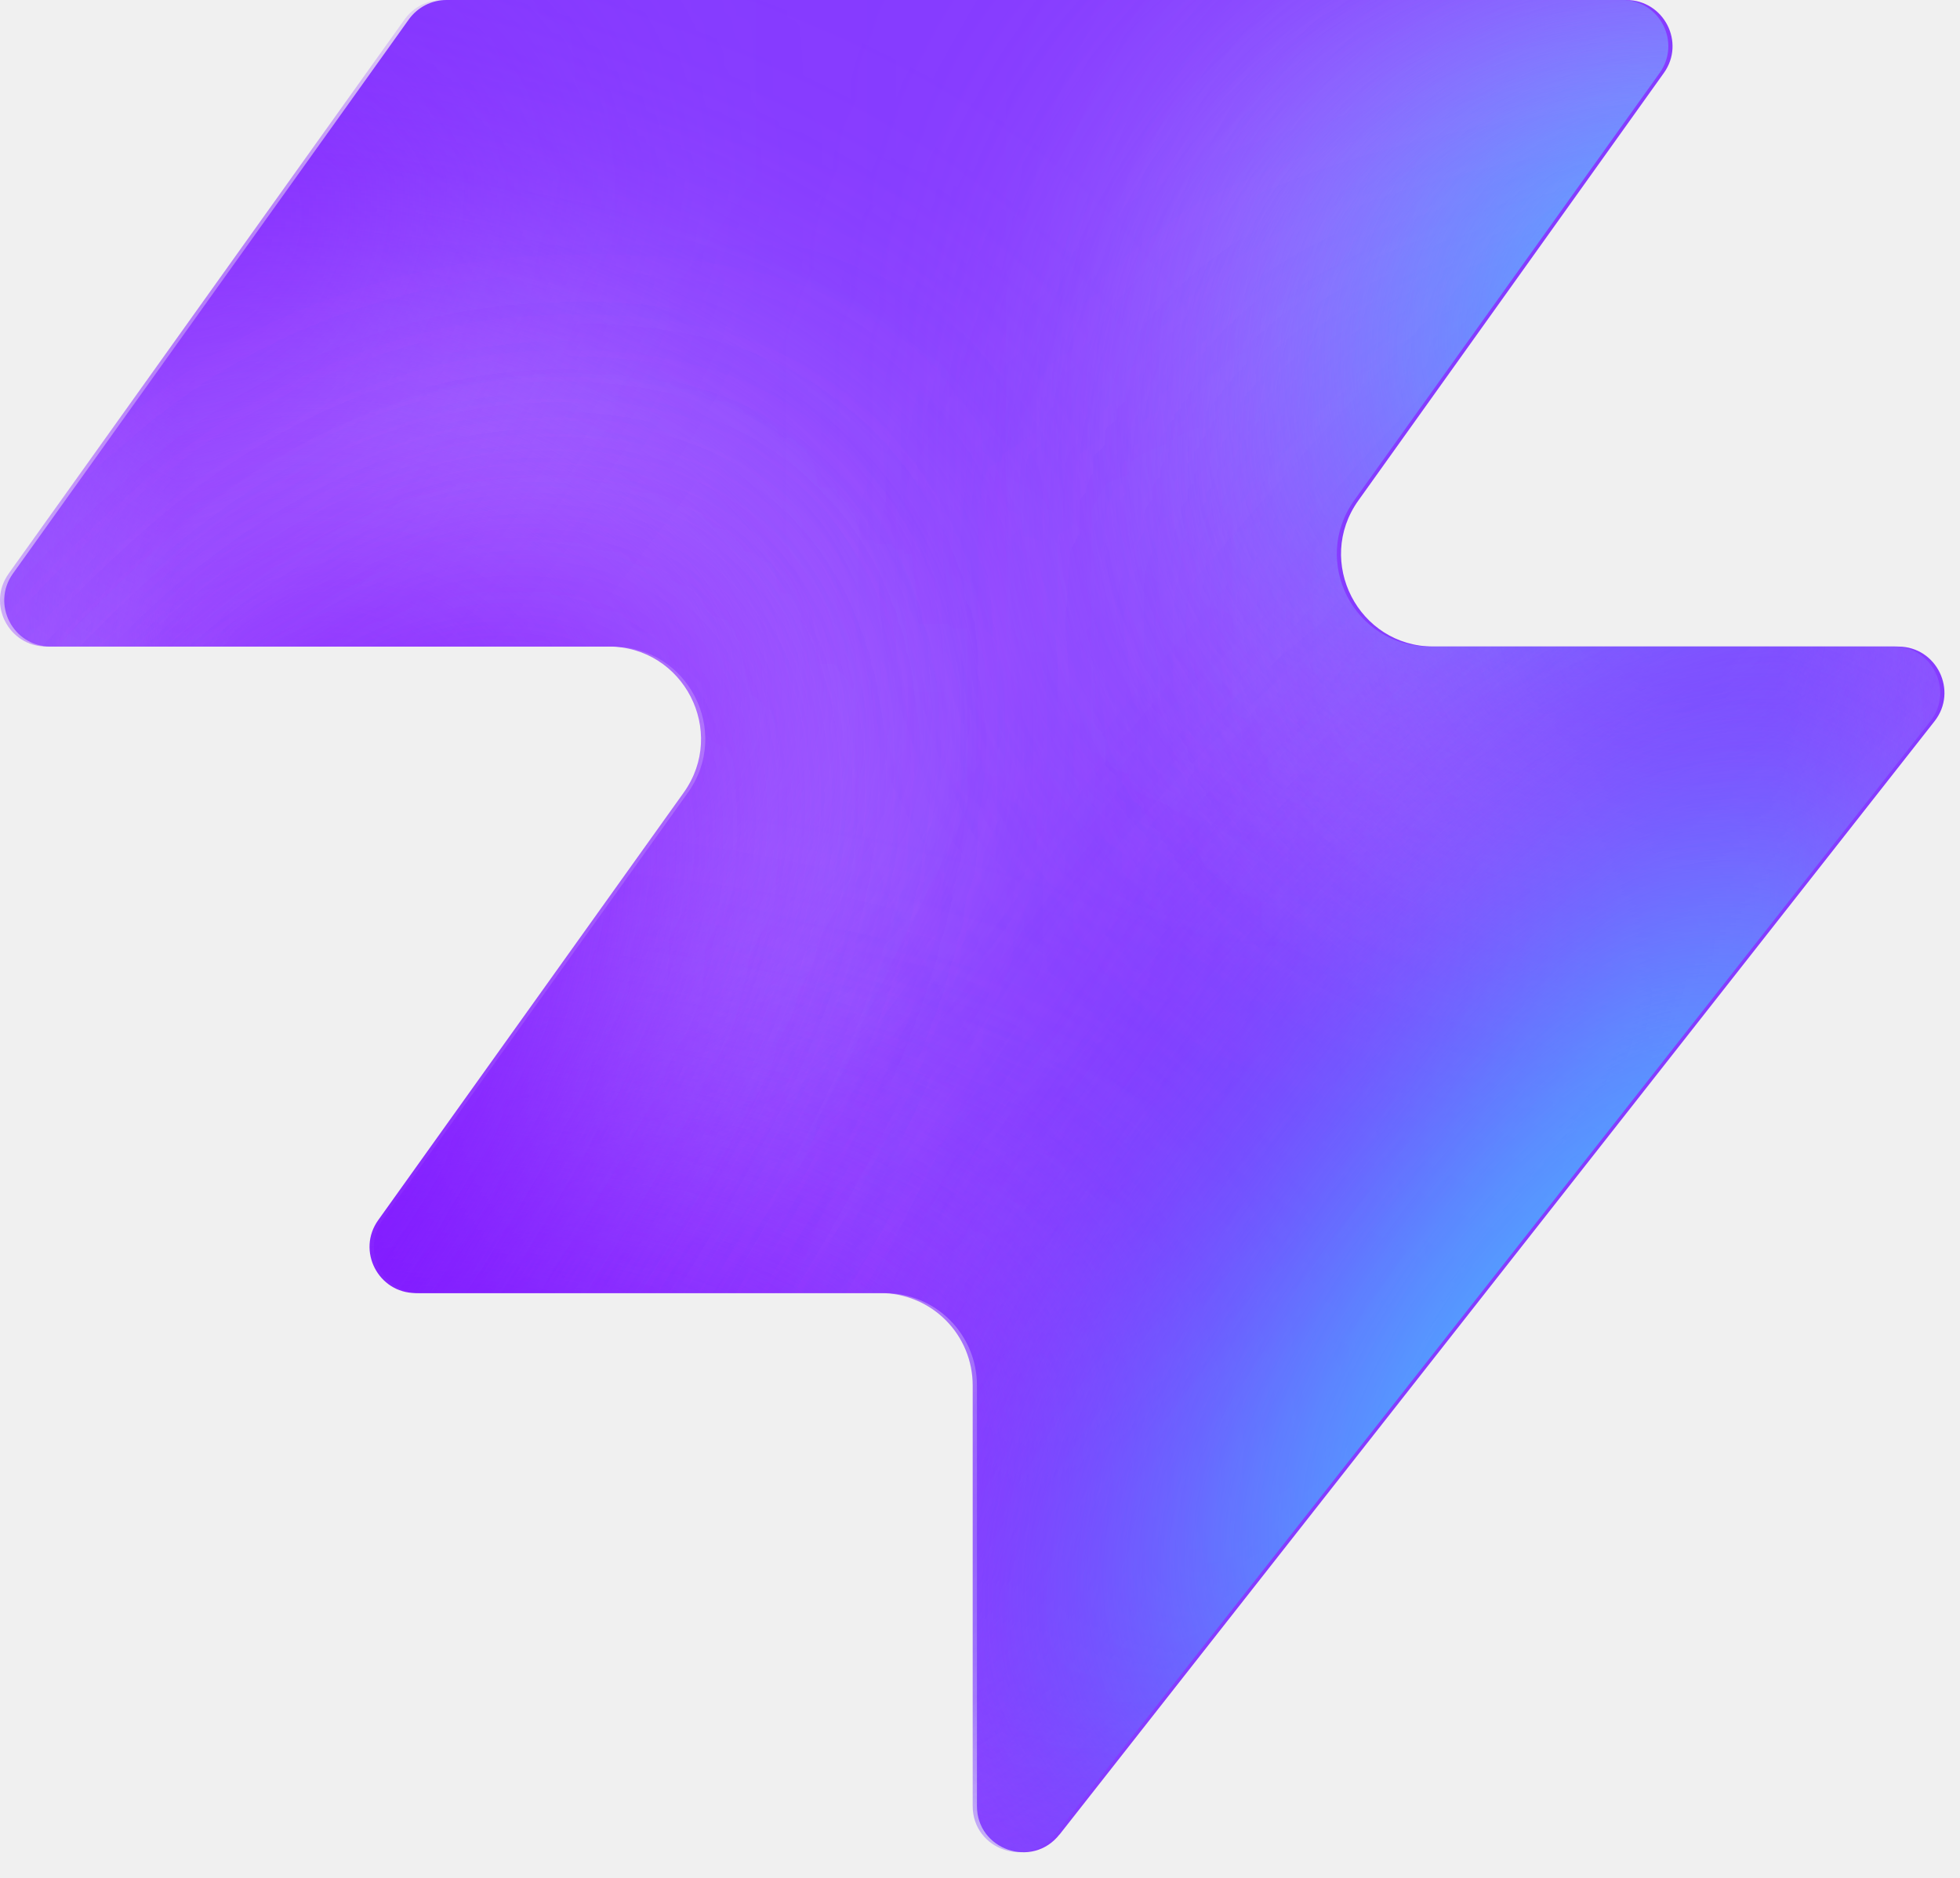
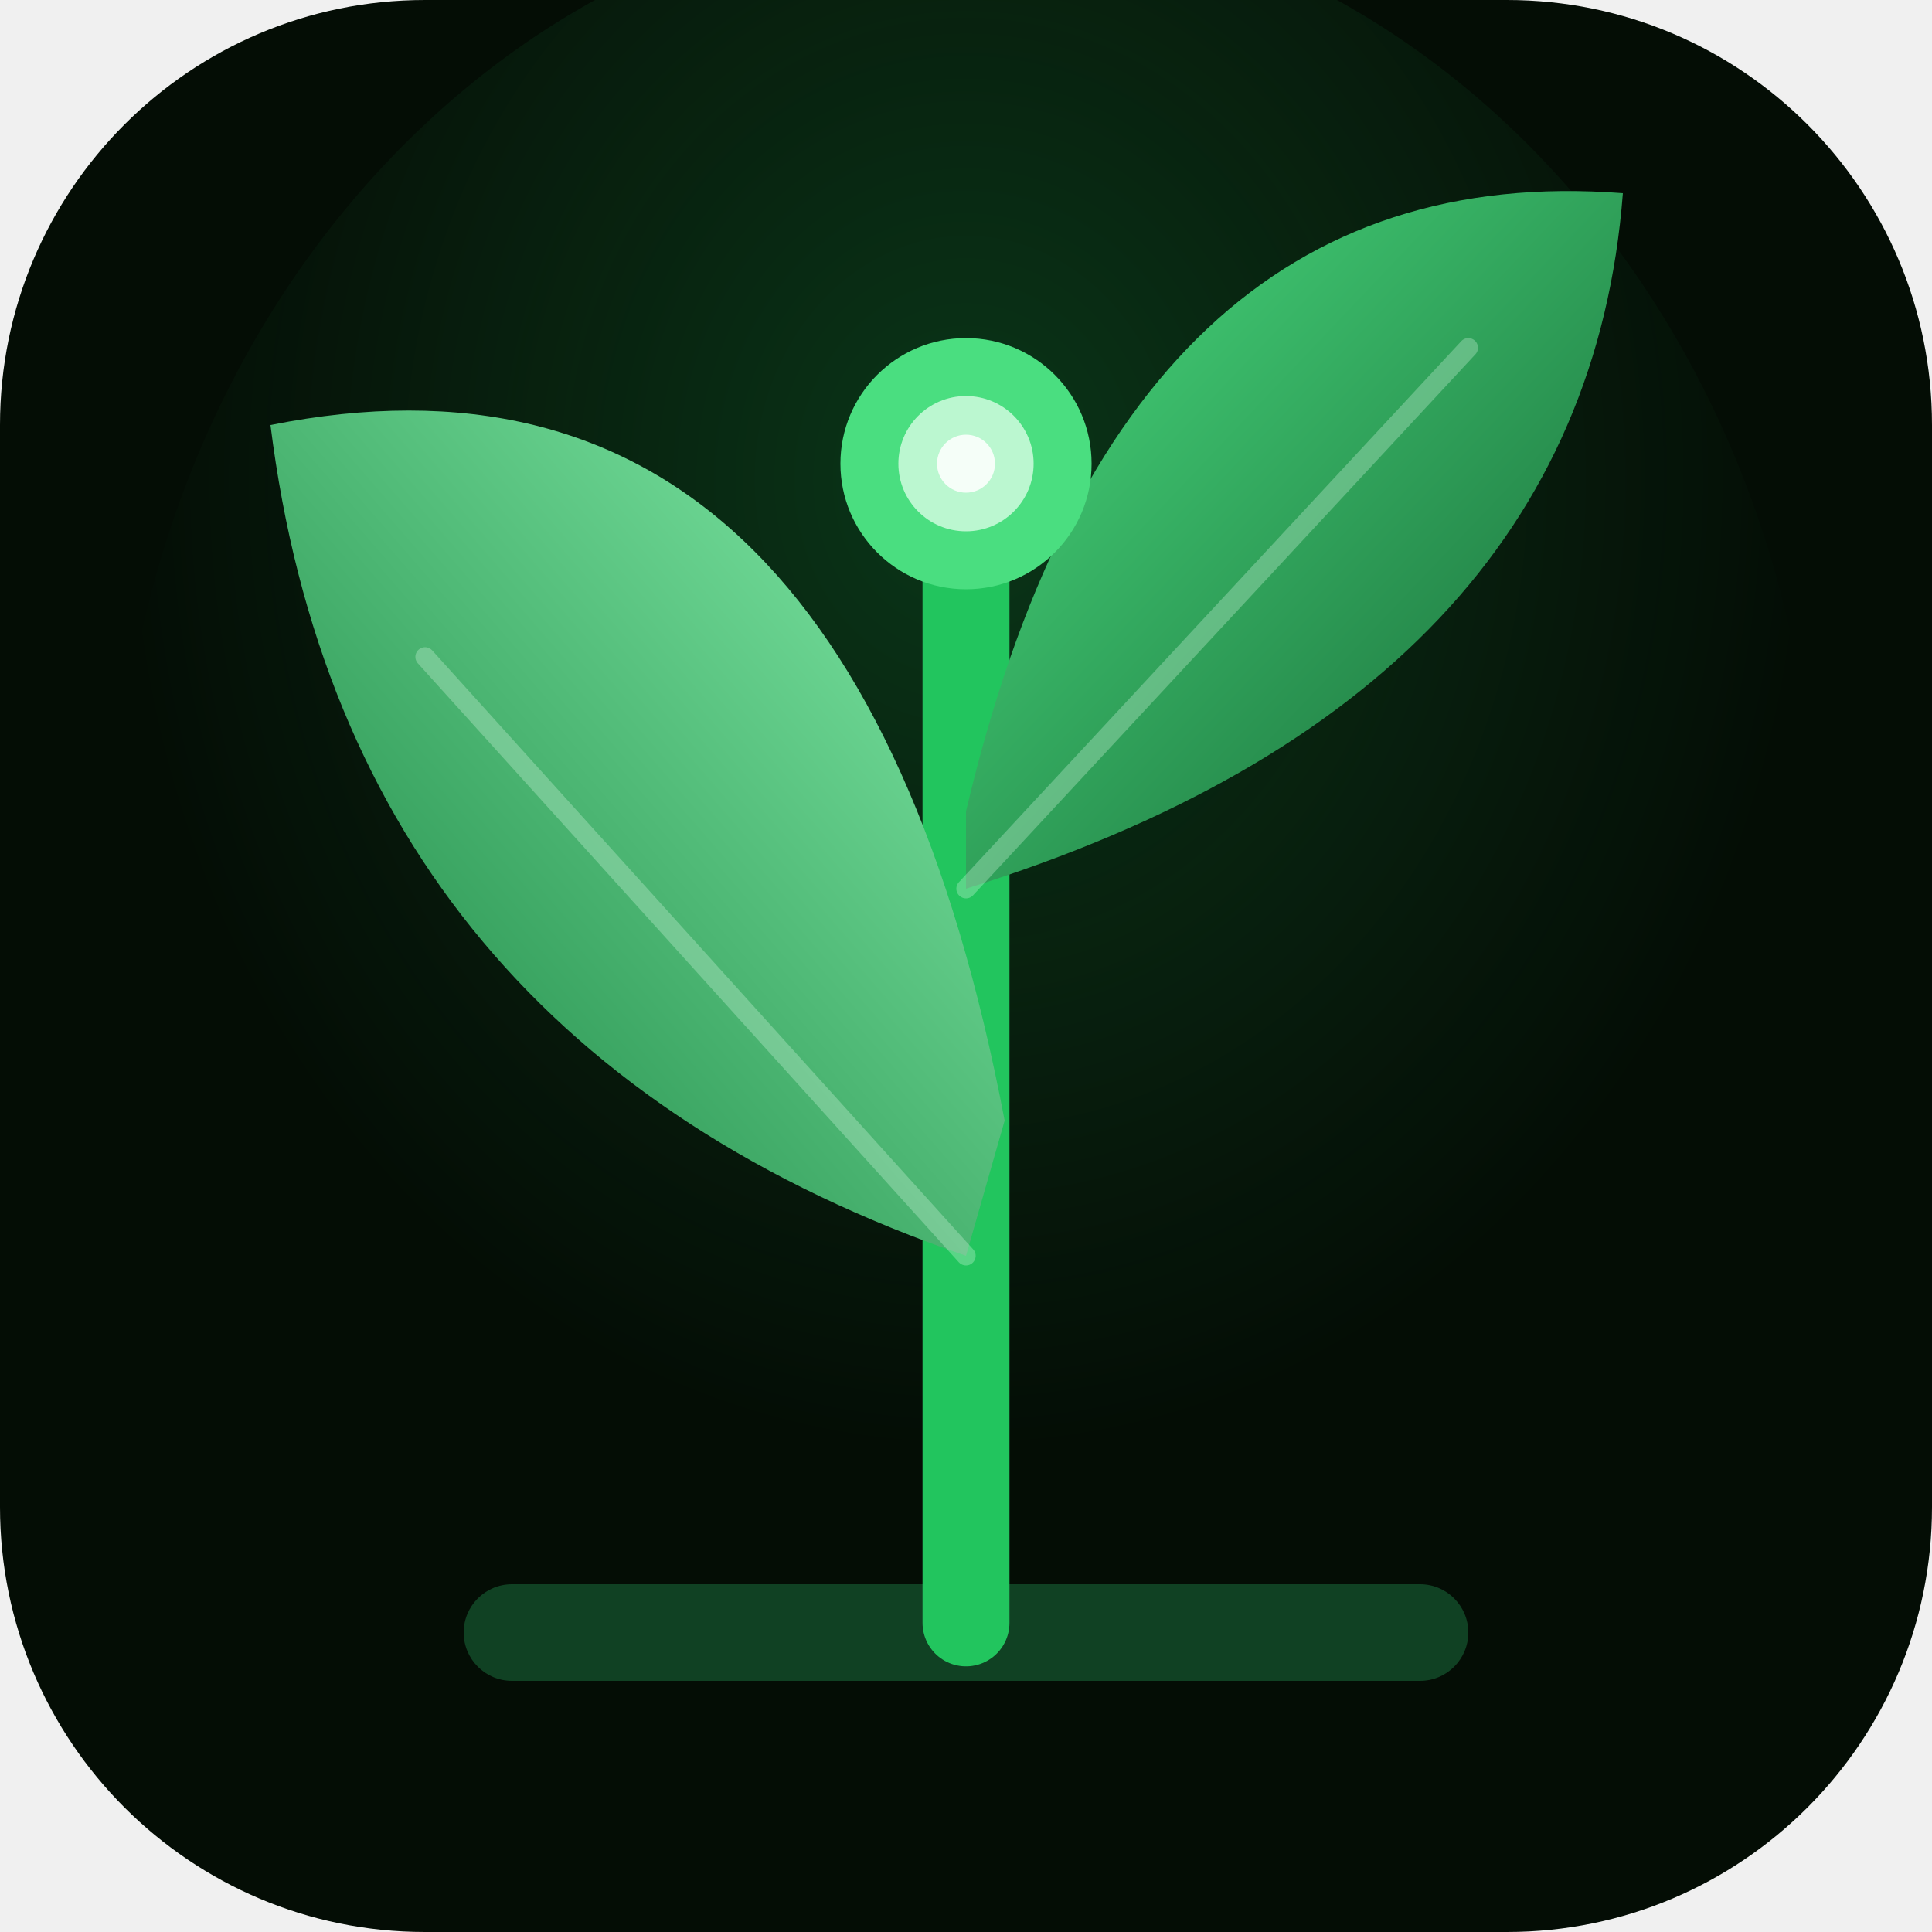
- <svg xmlns="http://www.w3.org/2000/svg" width="48" height="46" fill="none" viewBox="0 0 48 46">
-   <path fill="#863bff" d="M25.946 44.938c-.664.845-2.021.375-2.021-.698V33.937a2.26 2.26 0 0 0-2.262-2.262H10.287c-.92 0-1.456-1.04-.92-1.788l7.48-10.471c1.07-1.497 0-3.578-1.842-3.578H1.237c-.92 0-1.456-1.04-.92-1.788L10.013.474c.214-.297.556-.474.92-.474h28.894c.92 0 1.456 1.04.92 1.788l-7.48 10.471c-1.07 1.498 0 3.579 1.842 3.579h11.377c.943 0 1.473 1.088.89 1.83L25.947 44.94z" style="fill:#863bff;fill:color(display-p3 .525 .23 1);fill-opacity:1" />
-   <mask id="a" width="48" height="46" x="0" y="0" maskUnits="userSpaceOnUse" style="mask-type:alpha">
-     <path fill="#000" d="M25.842 44.938c-.664.844-2.021.375-2.021-.698V33.937a2.26 2.26 0 0 0-2.262-2.262H10.183c-.92 0-1.456-1.04-.92-1.788l7.48-10.471c1.07-1.498 0-3.579-1.842-3.579H1.133c-.92 0-1.456-1.04-.92-1.787L9.91.473c.214-.297.556-.474.92-.474h28.894c.92 0 1.456 1.04.92 1.788l-7.48 10.471c-1.07 1.498 0 3.578 1.842 3.578h11.377c.943 0 1.473 1.088.89 1.832L25.843 44.94z" style="fill:#000;fill-opacity:1" />
-   </mask>
-   <g mask="url(#a)">
-     <g filter="url(#b)">
-       <ellipse cx="5.508" cy="14.704" fill="#ede6ff" rx="5.508" ry="14.704" style="fill:#ede6ff;fill:color(display-p3 .927 .903 1);fill-opacity:1" transform="matrix(.00324 1 1 -.00324 -4.47 31.516)" />
-     </g>
-     <g filter="url(#c)">
-       <ellipse cx="10.399" cy="29.851" fill="#ede6ff" rx="10.399" ry="29.851" style="fill:#ede6ff;fill:color(display-p3 .927 .903 1);fill-opacity:1" transform="matrix(.00324 1 1 -.00324 -39.328 7.883)" />
-     </g>
-     <g filter="url(#d)">
-       <ellipse cx="5.508" cy="30.487" fill="#7e14ff" rx="5.508" ry="30.487" style="fill:#7e14ff;fill:color(display-p3 .492 .077 1);fill-opacity:1" transform="rotate(89.814 -25.913 -14.639)scale(1 -1)" />
-     </g>
-     <g filter="url(#e)">
-       <ellipse cx="5.508" cy="30.599" fill="#7e14ff" rx="5.508" ry="30.599" style="fill:#7e14ff;fill:color(display-p3 .492 .077 1);fill-opacity:1" transform="rotate(89.814 -32.644 -3.334)scale(1 -1)" />
-     </g>
-     <g filter="url(#f)">
-       <ellipse cx="5.508" cy="30.599" fill="#7e14ff" rx="5.508" ry="30.599" style="fill:#7e14ff;fill:color(display-p3 .492 .077 1);fill-opacity:1" transform="matrix(.00324 1 1 -.00324 -34.34 30.47)" />
-     </g>
-     <g filter="url(#g)">
-       <ellipse cx="14.072" cy="22.078" fill="#ede6ff" rx="14.072" ry="22.078" style="fill:#ede6ff;fill:color(display-p3 .927 .903 1);fill-opacity:1" transform="rotate(93.35 24.506 48.493)scale(-1 1)" />
-     </g>
-     <g filter="url(#h)">
-       <ellipse cx="3.47" cy="21.501" fill="#7e14ff" rx="3.47" ry="21.501" style="fill:#7e14ff;fill:color(display-p3 .492 .077 1);fill-opacity:1" transform="rotate(89.009 28.708 47.59)scale(-1 1)" />
-     </g>
-     <g filter="url(#i)">
-       <ellipse cx="3.47" cy="21.501" fill="#7e14ff" rx="3.47" ry="21.501" style="fill:#7e14ff;fill:color(display-p3 .492 .077 1);fill-opacity:1" transform="rotate(89.009 28.708 47.59)scale(-1 1)" />
-     </g>
-     <g filter="url(#j)">
-       <ellipse cx=".387" cy="8.972" fill="#7e14ff" rx="4.407" ry="29.108" style="fill:#7e14ff;fill:color(display-p3 .492 .077 1);fill-opacity:1" transform="rotate(39.51 .387 8.972)" />
-     </g>
-     <g filter="url(#k)">
-       <ellipse cx="47.523" cy="-6.092" fill="#7e14ff" rx="4.407" ry="29.108" style="fill:#7e14ff;fill:color(display-p3 .492 .077 1);fill-opacity:1" transform="rotate(37.892 47.523 -6.092)" />
-     </g>
-     <g filter="url(#l)">
-       <ellipse cx="41.412" cy="6.333" fill="#47bfff" rx="5.971" ry="9.665" style="fill:#47bfff;fill:color(display-p3 .28 .748 1);fill-opacity:1" transform="rotate(37.892 41.412 6.333)" />
-     </g>
-     <g filter="url(#m)">
-       <ellipse cx="-1.879" cy="38.332" fill="#7e14ff" rx="4.407" ry="29.108" style="fill:#7e14ff;fill:color(display-p3 .492 .077 1);fill-opacity:1" transform="rotate(37.892 -1.88 38.332)" />
-     </g>
-     <g filter="url(#n)">
-       <ellipse cx="-1.879" cy="38.332" fill="#7e14ff" rx="4.407" ry="29.108" style="fill:#7e14ff;fill:color(display-p3 .492 .077 1);fill-opacity:1" transform="rotate(37.892 -1.88 38.332)" />
-     </g>
-     <g filter="url(#o)">
-       <ellipse cx="35.651" cy="29.907" fill="#7e14ff" rx="4.407" ry="29.108" style="fill:#7e14ff;fill:color(display-p3 .492 .077 1);fill-opacity:1" transform="rotate(37.892 35.651 29.907)" />
-     </g>
-     <g filter="url(#p)">
-       <ellipse cx="38.418" cy="32.4" fill="#47bfff" rx="5.971" ry="15.297" style="fill:#47bfff;fill:color(display-p3 .28 .748 1);fill-opacity:1" transform="rotate(37.892 38.418 32.4)" />
-     </g>
-   </g>
+ <svg xmlns="http://www.w3.org/2000/svg" viewBox="0 0 100 100">
  <defs>
-     <filter id="b" width="60.045" height="41.654" x="-19.77" y="16.149" color-interpolation-filters="sRGB" filterUnits="userSpaceOnUse">
-       <feFlood flood-opacity="0" result="BackgroundImageFix" />
-       <feBlend in="SourceGraphic" in2="BackgroundImageFix" result="shape" />
-       <feGaussianBlur result="effect1_foregroundBlur_2002_17158" stdDeviation="7.659" />
-     </filter>
-     <filter id="c" width="90.34" height="51.437" x="-54.613" y="-7.533" color-interpolation-filters="sRGB" filterUnits="userSpaceOnUse">
-       <feFlood flood-opacity="0" result="BackgroundImageFix" />
-       <feBlend in="SourceGraphic" in2="BackgroundImageFix" result="shape" />
-       <feGaussianBlur result="effect1_foregroundBlur_2002_17158" stdDeviation="7.659" />
-     </filter>
-     <filter id="d" width="79.355" height="29.4" x="-49.64" y="2.03" color-interpolation-filters="sRGB" filterUnits="userSpaceOnUse">
-       <feFlood flood-opacity="0" result="BackgroundImageFix" />
-       <feBlend in="SourceGraphic" in2="BackgroundImageFix" result="shape" />
-       <feGaussianBlur result="effect1_foregroundBlur_2002_17158" stdDeviation="4.596" />
-     </filter>
-     <filter id="e" width="79.579" height="29.4" x="-45.045" y="20.029" color-interpolation-filters="sRGB" filterUnits="userSpaceOnUse">
-       <feFlood flood-opacity="0" result="BackgroundImageFix" />
-       <feBlend in="SourceGraphic" in2="BackgroundImageFix" result="shape" />
-       <feGaussianBlur result="effect1_foregroundBlur_2002_17158" stdDeviation="4.596" />
-     </filter>
-     <filter id="f" width="79.579" height="29.4" x="-43.513" y="21.178" color-interpolation-filters="sRGB" filterUnits="userSpaceOnUse">
-       <feFlood flood-opacity="0" result="BackgroundImageFix" />
-       <feBlend in="SourceGraphic" in2="BackgroundImageFix" result="shape" />
-       <feGaussianBlur result="effect1_foregroundBlur_2002_17158" stdDeviation="4.596" />
-     </filter>
-     <filter id="g" width="74.749" height="58.852" x="15.756" y="-17.901" color-interpolation-filters="sRGB" filterUnits="userSpaceOnUse">
-       <feFlood flood-opacity="0" result="BackgroundImageFix" />
-       <feBlend in="SourceGraphic" in2="BackgroundImageFix" result="shape" />
-       <feGaussianBlur result="effect1_foregroundBlur_2002_17158" stdDeviation="7.659" />
-     </filter>
-     <filter id="h" width="61.377" height="25.362" x="23.548" y="2.284" color-interpolation-filters="sRGB" filterUnits="userSpaceOnUse">
-       <feFlood flood-opacity="0" result="BackgroundImageFix" />
-       <feBlend in="SourceGraphic" in2="BackgroundImageFix" result="shape" />
-       <feGaussianBlur result="effect1_foregroundBlur_2002_17158" stdDeviation="4.596" />
-     </filter>
-     <filter id="i" width="61.377" height="25.362" x="23.548" y="2.284" color-interpolation-filters="sRGB" filterUnits="userSpaceOnUse">
-       <feFlood flood-opacity="0" result="BackgroundImageFix" />
-       <feBlend in="SourceGraphic" in2="BackgroundImageFix" result="shape" />
-       <feGaussianBlur result="effect1_foregroundBlur_2002_17158" stdDeviation="4.596" />
-     </filter>
-     <filter id="j" width="56.045" height="63.649" x="-27.636" y="-22.853" color-interpolation-filters="sRGB" filterUnits="userSpaceOnUse">
-       <feFlood flood-opacity="0" result="BackgroundImageFix" />
-       <feBlend in="SourceGraphic" in2="BackgroundImageFix" result="shape" />
-       <feGaussianBlur result="effect1_foregroundBlur_2002_17158" stdDeviation="4.596" />
-     </filter>
-     <filter id="k" width="54.814" height="64.646" x="20.116" y="-38.415" color-interpolation-filters="sRGB" filterUnits="userSpaceOnUse">
-       <feFlood flood-opacity="0" result="BackgroundImageFix" />
-       <feBlend in="SourceGraphic" in2="BackgroundImageFix" result="shape" />
-       <feGaussianBlur result="effect1_foregroundBlur_2002_17158" stdDeviation="4.596" />
-     </filter>
-     <filter id="l" width="33.541" height="35.313" x="24.641" y="-11.323" color-interpolation-filters="sRGB" filterUnits="userSpaceOnUse">
-       <feFlood flood-opacity="0" result="BackgroundImageFix" />
-       <feBlend in="SourceGraphic" in2="BackgroundImageFix" result="shape" />
-       <feGaussianBlur result="effect1_foregroundBlur_2002_17158" stdDeviation="4.596" />
-     </filter>
-     <filter id="m" width="54.814" height="64.646" x="-29.286" y="6.009" color-interpolation-filters="sRGB" filterUnits="userSpaceOnUse">
-       <feFlood flood-opacity="0" result="BackgroundImageFix" />
-       <feBlend in="SourceGraphic" in2="BackgroundImageFix" result="shape" />
-       <feGaussianBlur result="effect1_foregroundBlur_2002_17158" stdDeviation="4.596" />
-     </filter>
-     <filter id="n" width="54.814" height="64.646" x="-29.286" y="6.009" color-interpolation-filters="sRGB" filterUnits="userSpaceOnUse">
-       <feFlood flood-opacity="0" result="BackgroundImageFix" />
-       <feBlend in="SourceGraphic" in2="BackgroundImageFix" result="shape" />
-       <feGaussianBlur result="effect1_foregroundBlur_2002_17158" stdDeviation="4.596" />
-     </filter>
-     <filter id="o" width="54.814" height="64.646" x="8.244" y="-2.416" color-interpolation-filters="sRGB" filterUnits="userSpaceOnUse">
-       <feFlood flood-opacity="0" result="BackgroundImageFix" />
-       <feBlend in="SourceGraphic" in2="BackgroundImageFix" result="shape" />
-       <feGaussianBlur result="effect1_foregroundBlur_2002_17158" stdDeviation="4.596" />
-     </filter>
-     <filter id="p" width="39.409" height="43.623" x="18.713" y="10.588" color-interpolation-filters="sRGB" filterUnits="userSpaceOnUse">
-       <feFlood flood-opacity="0" result="BackgroundImageFix" />
-       <feBlend in="SourceGraphic" in2="BackgroundImageFix" result="shape" />
-       <feGaussianBlur result="effect1_foregroundBlur_2002_17158" stdDeviation="4.596" />
-     </filter>
+     <linearGradient id="leafL" x1="0" y1="1" x2="1" y2="0" gradientUnits="objectBoundingBox">
+       <stop offset="0%" stop-color="#15803d" />
+       <stop offset="100%" stop-color="#86efac" />
+     </linearGradient>
+     <linearGradient id="leafR" x1="1" y1="1" x2="0" y2="0" gradientUnits="objectBoundingBox">
+       <stop offset="0%" stop-color="#166534" />
+       <stop offset="100%" stop-color="#4ade80" />
+     </linearGradient>
+     <radialGradient id="glow" cx="50%" cy="30%" r="50%">
+       <stop offset="0%" stop-color="#22c55e" stop-opacity="0.22" />
+       <stop offset="100%" stop-color="#22c55e" stop-opacity="0" />
+     </radialGradient>
  </defs>
+   <rect width="100" height="100" rx="22" fill="#040d05" />
+   <ellipse cx="50" cy="45" rx="44" ry="50" fill="url(#glow)" />
+   <rect x="24" y="82" width="52" height="5" rx="2.5" fill="#14532d" opacity="0.75" />
+   <line x1="50" y1="84" x2="50" y2="26" stroke="#22c55e" stroke-width="4.5" stroke-linecap="round" />
+   <path d="M 50 65 Q 18 54 14 22 Q 44 16 52 58 Z" fill="url(#leafL)" />
+   <path d="M 50 46 Q 82 36 84 10 Q 58 8 50 42 Z" fill="url(#leafR)" />
+   <line x1="50" y1="65" x2="22" y2="34" stroke="#dcfce7" stroke-width="1" opacity="0.3" stroke-linecap="round" />
+   <line x1="50" y1="46" x2="76" y2="18" stroke="#dcfce7" stroke-width="1" opacity="0.3" stroke-linecap="round" />
+   <circle cx="50" cy="24" r="6.5" fill="#4ade80" />
+   <circle cx="50" cy="24" r="3.5" fill="#bbf7d0" />
+   <circle cx="50" cy="24" r="1.5" fill="#fff" opacity="0.85" />
</svg>
